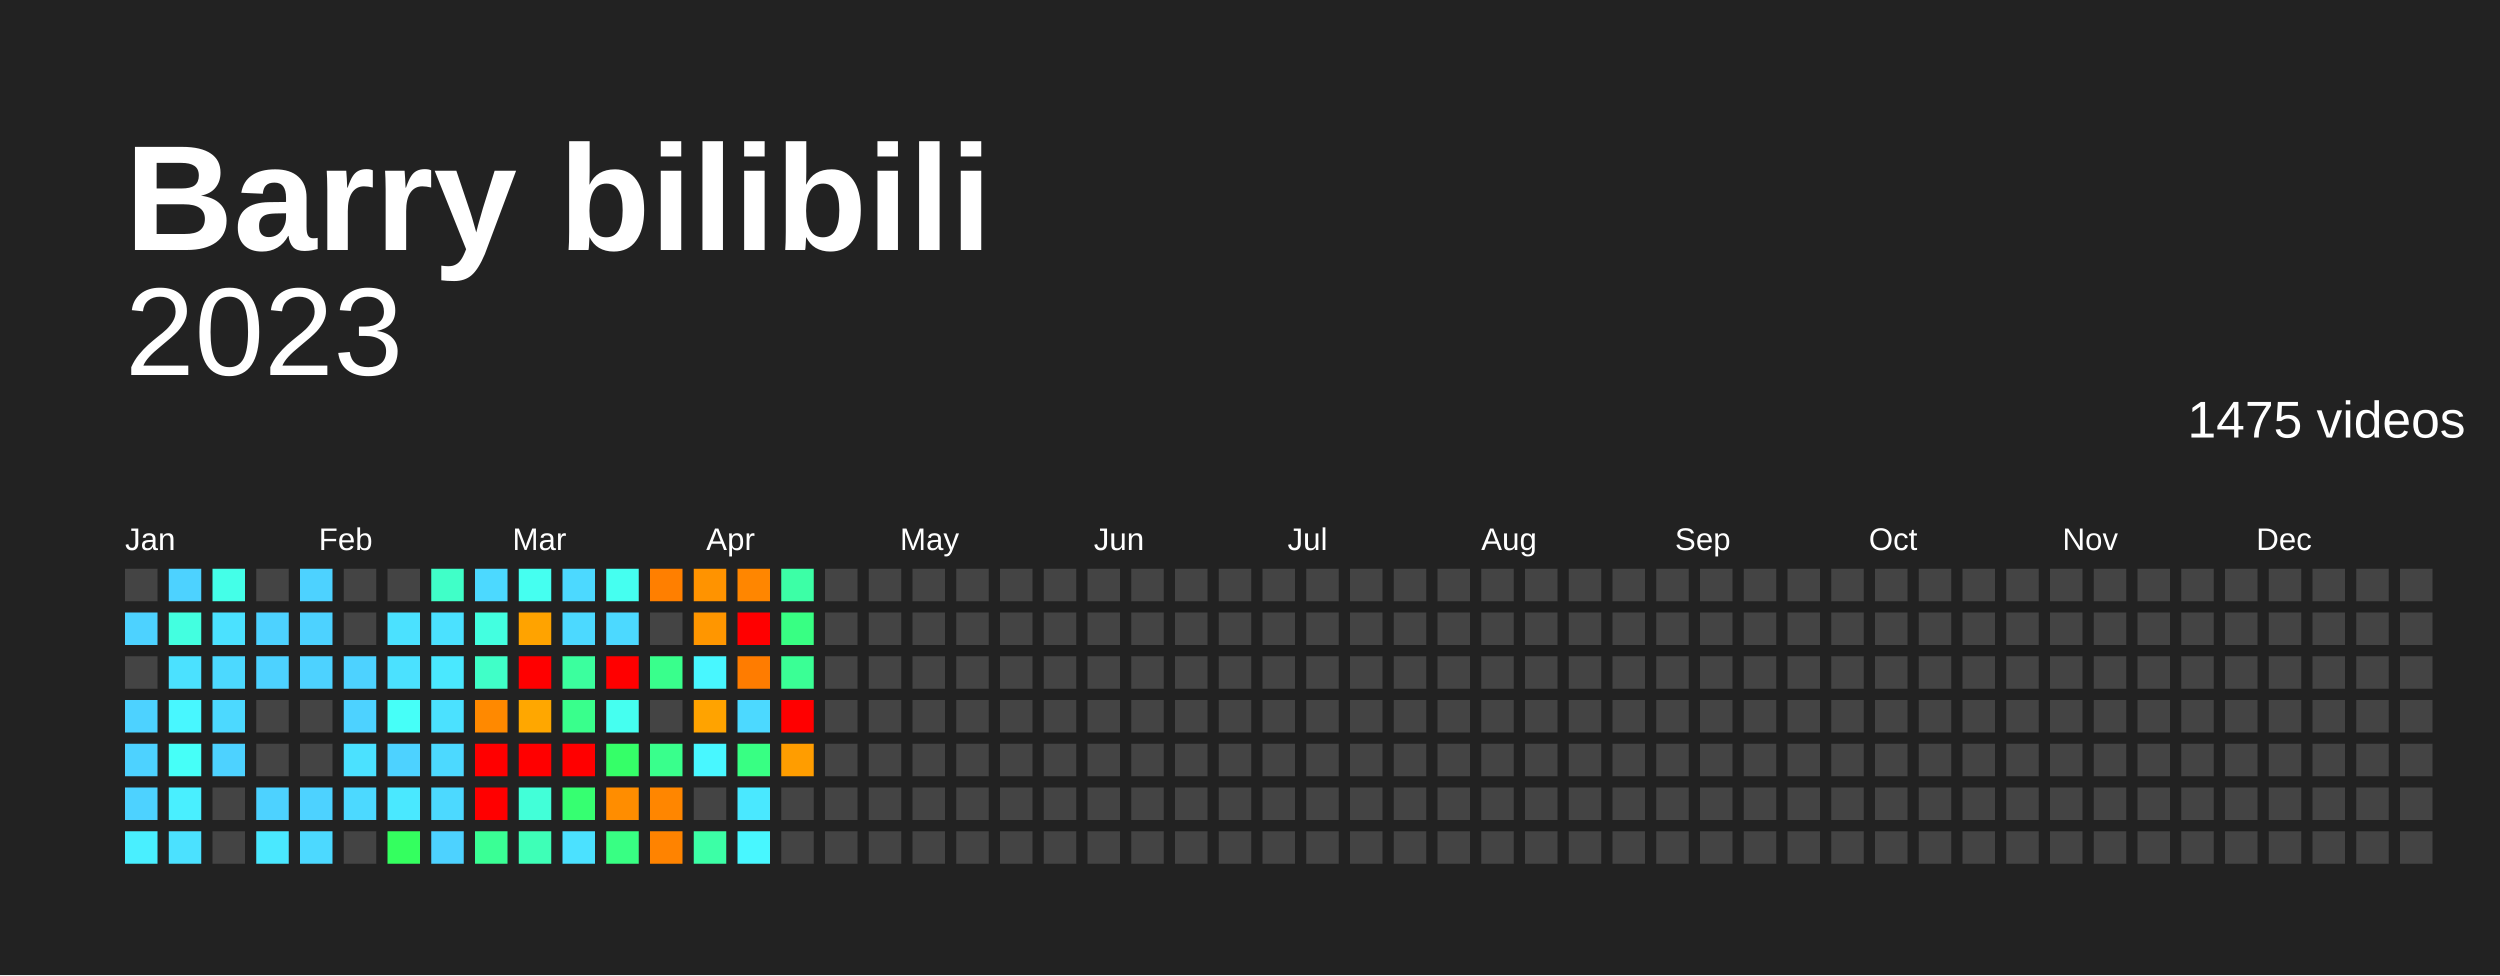
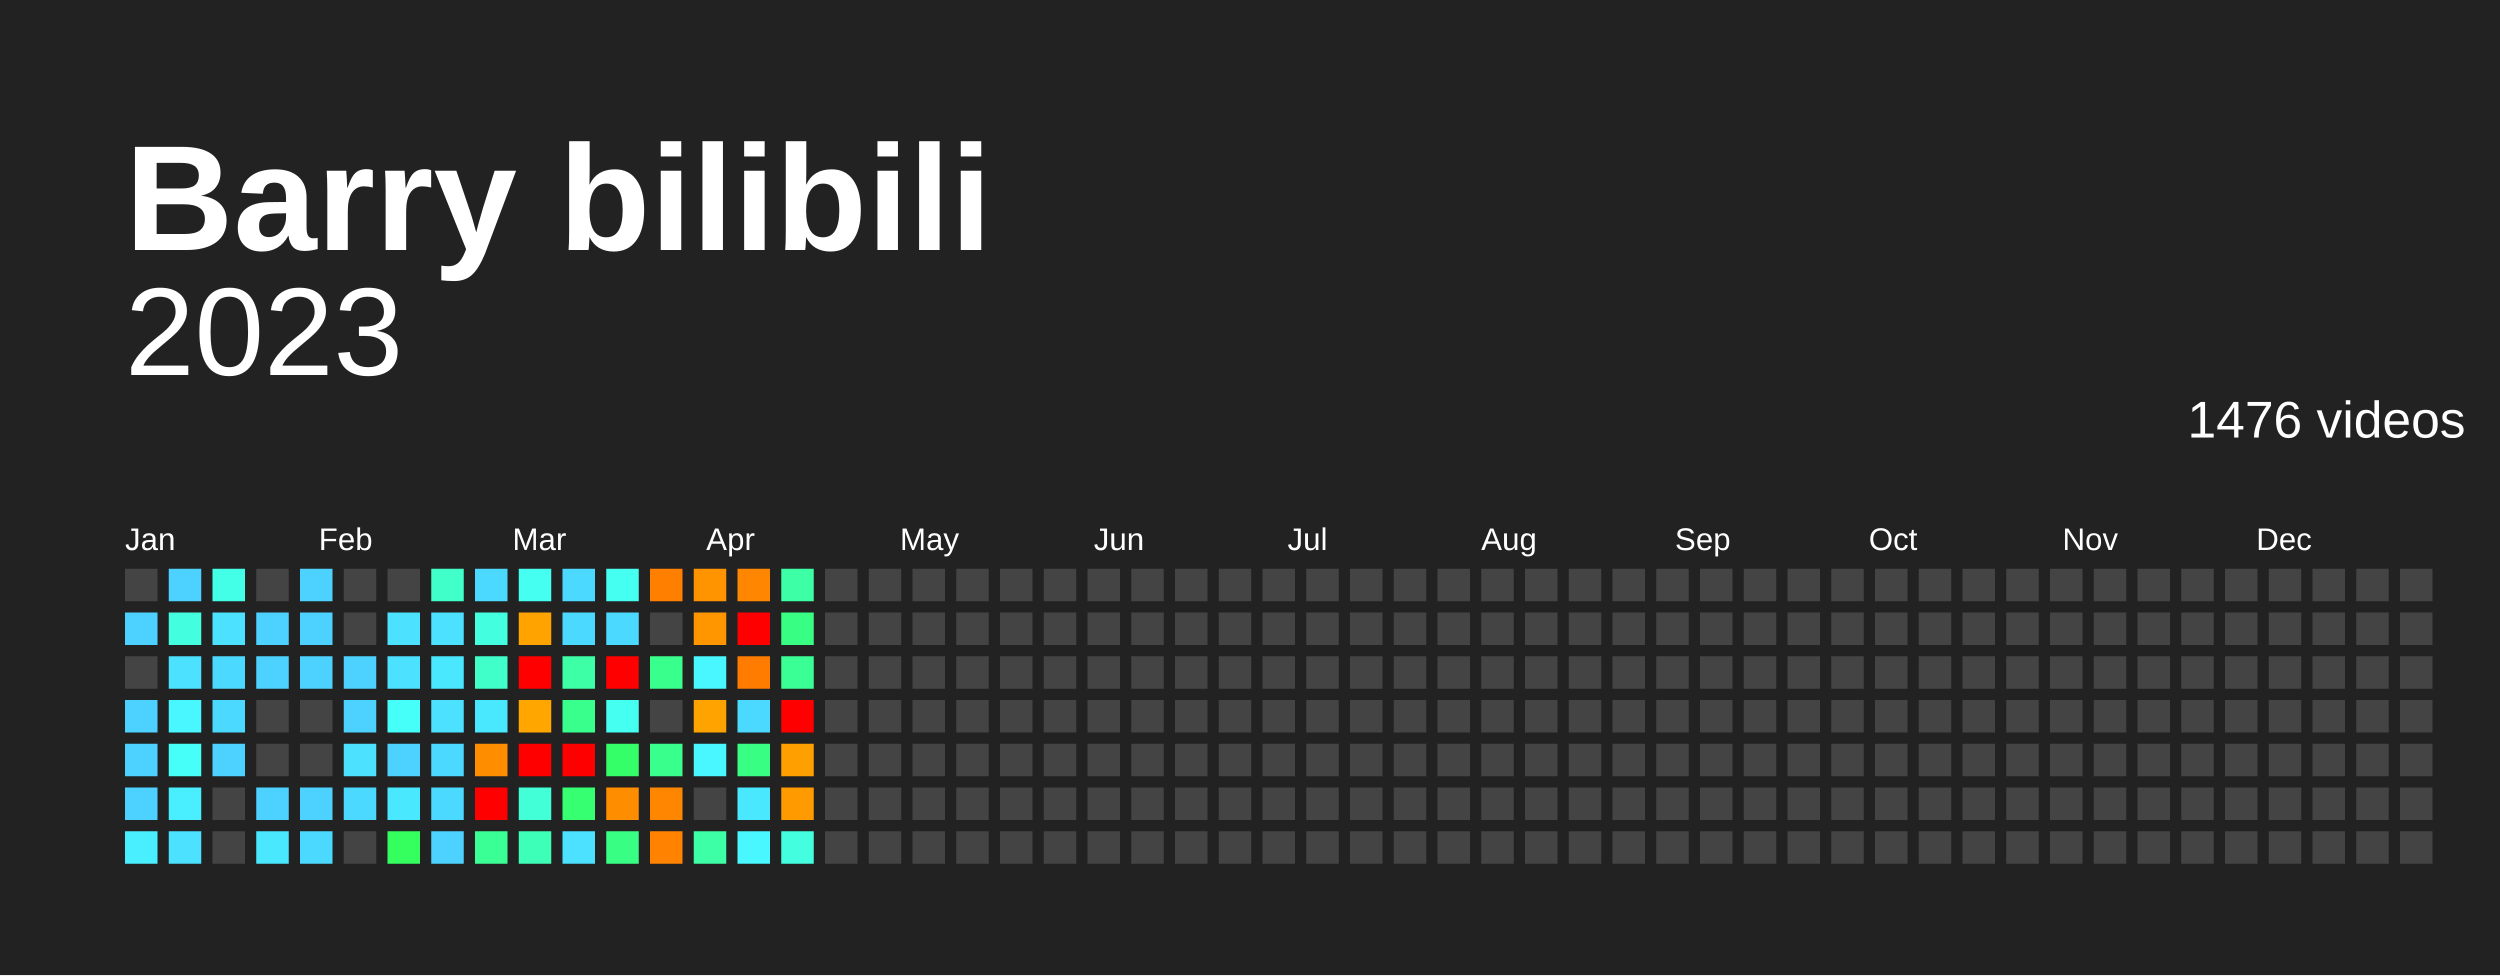
<svg xmlns="http://www.w3.org/2000/svg" baseProfile="full" height="78mm" version="1.1" viewBox="0,0,200,78" width="200mm">
  <defs />
  <rect fill="#222222" height="78" width="200" x="0" y="0" />
  <text fill="#FFFFFF" style="font-size:12px; font-family:Arial; font-weight:bold;" x="10" y="20">Barry bilibili</text>
  <text alignment-baseline="hanging" fill="#FFFFFF" style="font-size:10.0px; font-family:Arial;" x="10" y="30">2023</text>
-   <text alignment-baseline="hanging" fill="#FFFFFF" style="font-size:4.125px; font-family:Arial;" x="175" y="35">1475 videos</text>
+   <text alignment-baseline="hanging" fill="#FFFFFF" style="font-size:4.125px; font-family:Arial;" x="175" y="35">1476 videos</text>
  <text fill="#FFFFFF" style="font-size:2.5px; font-family:Arial" x="10.0" y="44">Jan</text>
  <text fill="#FFFFFF" style="font-size:2.5px; font-family:Arial" x="25.5" y="44">Feb</text>
  <text fill="#FFFFFF" style="font-size:2.5px; font-family:Arial" x="41.0" y="44">Mar</text>
  <text fill="#FFFFFF" style="font-size:2.5px; font-family:Arial" x="56.5" y="44">Apr</text>
  <text fill="#FFFFFF" style="font-size:2.5px; font-family:Arial" x="72.0" y="44">May</text>
  <text fill="#FFFFFF" style="font-size:2.5px; font-family:Arial" x="87.5" y="44">Jun</text>
  <text fill="#FFFFFF" style="font-size:2.5px; font-family:Arial" x="103.0" y="44">Jul</text>
  <text fill="#FFFFFF" style="font-size:2.5px; font-family:Arial" x="118.5" y="44">Aug</text>
  <text fill="#FFFFFF" style="font-size:2.5px; font-family:Arial" x="134.0" y="44">Sep</text>
  <text fill="#FFFFFF" style="font-size:2.5px; font-family:Arial" x="149.5" y="44">Oct</text>
  <text fill="#FFFFFF" style="font-size:2.5px; font-family:Arial" x="165.0" y="44">Nov</text>
  <text fill="#FFFFFF" style="font-size:2.5px; font-family:Arial" x="180.5" y="44">Dec</text>
  <rect fill="#444444" height="2.6" width="2.6" x="10.0" y="45.5" />
  <rect fill="#4dd2ff" height="2.6" width="2.6" x="10.0" y="49.0" />
  <rect fill="#444444" height="2.6" width="2.6" x="10.0" y="52.5" />
  <rect fill="#4dd2ff" height="2.6" width="2.6" x="10.0" y="56.0" />
  <rect fill="#4dd2ff" height="2.6" width="2.6" x="10.0" y="59.5" />
  <rect fill="#4dd2ff" height="2.6" width="2.6" x="10.0" y="63.0" />
  <rect fill="#49efff" height="2.6" width="2.6" x="10.0" y="66.5" />
  <rect fill="#4dd2ff" height="2.6" width="2.6" x="13.5" y="45.5" />
  <rect fill="#43ffe0" height="2.6" width="2.6" x="13.5" y="49.0" />
  <rect fill="#4be1ff" height="2.6" width="2.6" x="13.5" y="52.5" />
  <rect fill="#48f7ff" height="2.6" width="2.6" x="13.5" y="56.0" />
  <rect fill="#46fff8" height="2.6" width="2.6" x="13.5" y="59.5" />
  <rect fill="#49efff" height="2.6" width="2.6" x="13.5" y="63.0" />
  <rect fill="#4be1ff" height="2.6" width="2.6" x="13.5" y="66.5" />
  <rect fill="#44ffe8" height="2.6" width="2.6" x="17.0" y="45.5" />
  <rect fill="#4be1ff" height="2.6" width="2.6" x="17.0" y="49.0" />
  <rect fill="#4cd9ff" height="2.6" width="2.6" x="17.0" y="52.5" />
  <rect fill="#4cd9ff" height="2.6" width="2.6" x="17.0" y="56.0" />
  <rect fill="#4dd2ff" height="2.6" width="2.6" x="17.0" y="59.5" />
  <rect fill="#444444" height="2.6" width="2.6" x="17.0" y="63.0" />
  <rect fill="#444444" height="2.6" width="2.6" x="17.0" y="66.5" />
  <rect fill="#444444" height="2.6" width="2.6" x="20.5" y="45.5" />
  <rect fill="#4dd2ff" height="2.6" width="2.6" x="20.5" y="49.0" />
  <rect fill="#4dd2ff" height="2.6" width="2.6" x="20.5" y="52.5" />
  <rect fill="#444444" height="2.6" width="2.6" x="20.5" y="56.0" />
  <rect fill="#444444" height="2.6" width="2.6" x="20.5" y="59.5" />
  <rect fill="#4dd2ff" height="2.6" width="2.6" x="20.5" y="63.0" />
  <rect fill="#4ae8ff" height="2.6" width="2.6" x="20.5" y="66.5" />
  <rect fill="#4dd2ff" height="2.6" width="2.6" x="24.0" y="45.5" />
  <rect fill="#4dd2ff" height="2.6" width="2.6" x="24.0" y="49.0" />
  <rect fill="#4dd2ff" height="2.6" width="2.6" x="24.0" y="52.5" />
  <rect fill="#444444" height="2.6" width="2.6" x="24.0" y="56.0" />
  <rect fill="#444444" height="2.6" width="2.6" x="24.0" y="59.5" />
  <rect fill="#4dd2ff" height="2.6" width="2.6" x="24.0" y="63.0" />
  <rect fill="#4cd9ff" height="2.6" width="2.6" x="24.0" y="66.5" />
  <rect fill="#444444" height="2.6" width="2.6" x="27.5" y="45.5" />
  <rect fill="#444444" height="2.6" width="2.6" x="27.5" y="49.0" />
  <rect fill="#4dd2ff" height="2.6" width="2.6" x="27.5" y="52.5" />
  <rect fill="#4dd2ff" height="2.6" width="2.6" x="27.5" y="56.0" />
  <rect fill="#4be1ff" height="2.6" width="2.6" x="27.5" y="59.5" />
  <rect fill="#4cd9ff" height="2.6" width="2.6" x="27.5" y="63.0" />
  <rect fill="#444444" height="2.6" width="2.6" x="27.5" y="66.5" />
  <rect fill="#444444" height="2.6" width="2.6" x="31.0" y="45.5" />
  <rect fill="#4be1ff" height="2.6" width="2.6" x="31.0" y="49.0" />
  <rect fill="#4be1ff" height="2.6" width="2.6" x="31.0" y="52.5" />
  <rect fill="#46fff8" height="2.6" width="2.6" x="31.0" y="56.0" />
  <rect fill="#4dd2ff" height="2.6" width="2.6" x="31.0" y="59.5" />
  <rect fill="#4ae8ff" height="2.6" width="2.6" x="31.0" y="63.0" />
  <rect fill="#34ff5f" height="2.6" width="2.6" x="31.0" y="66.5" />
  <rect fill="#40ffc8" height="2.6" width="2.6" x="34.5" y="45.5" />
  <rect fill="#4be1ff" height="2.6" width="2.6" x="34.5" y="49.0" />
  <rect fill="#4ae8ff" height="2.6" width="2.6" x="34.5" y="52.5" />
  <rect fill="#4be1ff" height="2.6" width="2.6" x="34.5" y="56.0" />
  <rect fill="#4cd9ff" height="2.6" width="2.6" x="34.5" y="59.5" />
  <rect fill="#4cd9ff" height="2.6" width="2.6" x="34.5" y="63.0" />
  <rect fill="#4dd2ff" height="2.6" width="2.6" x="34.5" y="66.5" />
  <rect fill="#4cd9ff" height="2.6" width="2.6" x="38.0" y="45.5" />
  <rect fill="#43ffe0" height="2.6" width="2.6" x="38.0" y="49.0" />
  <rect fill="#40ffc8" height="2.6" width="2.6" x="38.0" y="52.5" />
-   <rect fill="#ff8900" height="2.6" width="2.6" x="38.0" y="56.0" />
-   <rect fill="red" height="2.6" width="2.6" x="38.0" y="59.5" />
+   <rect fill="#4ae8ff" height="2.6" width="2.6" x="38.0" y="56.0" />
+   <rect fill="#ff8d00" height="2.6" width="2.6" x="38.0" y="59.5" />
  <rect fill="red" height="2.6" width="2.6" x="38.0" y="63.0" />
  <rect fill="#3aff95" height="2.6" width="2.6" x="38.0" y="66.5" />
  <rect fill="#45fff0" height="2.6" width="2.6" x="41.5" y="45.5" />
  <rect fill="#ffa300" height="2.6" width="2.6" x="41.5" y="49.0" />
  <rect fill="red" height="2.6" width="2.6" x="41.5" y="52.5" />
  <rect fill="#ffa700" height="2.6" width="2.6" x="41.5" y="56.0" />
  <rect fill="red" height="2.6" width="2.6" x="41.5" y="59.5" />
  <rect fill="#42ffd8" height="2.6" width="2.6" x="41.5" y="63.0" />
  <rect fill="#3effb7" height="2.6" width="2.6" x="41.5" y="66.5" />
  <rect fill="#4cd9ff" height="2.6" width="2.6" x="45.0" y="45.5" />
  <rect fill="#4cd9ff" height="2.6" width="2.6" x="45.0" y="49.0" />
-   <rect fill="#3bff9e" height="2.6" width="2.6" x="45.0" y="52.5" />
+   <rect fill="#3cffa6" height="2.6" width="2.6" x="45.0" y="52.5" />
  <rect fill="#39ff8c" height="2.6" width="2.6" x="45.0" y="56.0" />
  <rect fill="red" height="2.6" width="2.6" x="45.0" y="59.5" />
  <rect fill="#36ff71" height="2.6" width="2.6" x="45.0" y="63.0" />
  <rect fill="#4be1ff" height="2.6" width="2.6" x="45.0" y="66.5" />
  <rect fill="#45fff0" height="2.6" width="2.6" x="48.5" y="45.5" />
  <rect fill="#4cd9ff" height="2.6" width="2.6" x="48.5" y="49.0" />
  <rect fill="red" height="2.6" width="2.6" x="48.5" y="52.5" />
  <rect fill="#45fff0" height="2.6" width="2.6" x="48.5" y="56.0" />
  <rect fill="#35ff68" height="2.6" width="2.6" x="48.5" y="59.5" />
  <rect fill="#ff8d00" height="2.6" width="2.6" x="48.5" y="63.0" />
  <rect fill="#38ff83" height="2.6" width="2.6" x="48.5" y="66.5" />
  <rect fill="#ff7f00" height="2.6" width="2.6" x="52.0" y="45.5" />
  <rect fill="#444444" height="2.6" width="2.6" x="52.0" y="49.0" />
  <rect fill="#39ff8c" height="2.6" width="2.6" x="52.0" y="52.5" />
  <rect fill="#444444" height="2.6" width="2.6" x="52.0" y="56.0" />
  <rect fill="#39ff8c" height="2.6" width="2.6" x="52.0" y="59.5" />
  <rect fill="#ff8600" height="2.6" width="2.6" x="52.0" y="63.0" />
  <rect fill="#ff8300" height="2.6" width="2.6" x="52.0" y="66.5" />
  <rect fill="#ff9300" height="2.6" width="2.6" x="55.5" y="45.5" />
  <rect fill="#ff9600" height="2.6" width="2.6" x="55.5" y="49.0" />
  <rect fill="#48f7ff" height="2.6" width="2.6" x="55.5" y="52.5" />
  <rect fill="#ffa300" height="2.6" width="2.6" x="55.5" y="56.0" />
  <rect fill="#48f7ff" height="2.6" width="2.6" x="55.5" y="59.5" />
  <rect fill="#444444" height="2.6" width="2.6" x="55.5" y="63.0" />
  <rect fill="#3cffa6" height="2.6" width="2.6" x="55.5" y="66.5" />
  <rect fill="#ff8600" height="2.6" width="2.6" x="59.0" y="45.5" />
  <rect fill="red" height="2.6" width="2.6" x="59.0" y="49.0" />
  <rect fill="#ff7c00" height="2.6" width="2.6" x="59.0" y="52.5" />
  <rect fill="#4cd9ff" height="2.6" width="2.6" x="59.0" y="56.0" />
  <rect fill="#38ff83" height="2.6" width="2.6" x="59.0" y="59.5" />
  <rect fill="#4ae8ff" height="2.6" width="2.6" x="59.0" y="63.0" />
  <rect fill="#48f7ff" height="2.6" width="2.6" x="59.0" y="66.5" />
  <rect fill="#3cffa6" height="2.6" width="2.6" x="62.5" y="45.5" />
  <rect fill="#38ff83" height="2.6" width="2.6" x="62.5" y="49.0" />
  <rect fill="#3aff95" height="2.6" width="2.6" x="62.5" y="52.5" />
  <rect fill="red" height="2.6" width="2.6" x="62.5" y="56.0" />
-   <rect fill="#ff9d00" height="2.6" width="2.6" x="62.5" y="59.5" />
-   <rect fill="#444444" height="2.6" width="2.6" x="62.5" y="63.0" />
-   <rect fill="#444444" height="2.6" width="2.6" x="62.5" y="66.5" />
+   <rect fill="#ffa000" height="2.6" width="2.6" x="62.5" y="59.5" />
+   <rect fill="#ff9a00" height="2.6" width="2.6" x="62.5" y="63.0" />
+   <rect fill="#43ffe0" height="2.6" width="2.6" x="62.5" y="66.5" />
  <rect fill="#444444" height="2.6" width="2.6" x="66.0" y="45.5" />
  <rect fill="#444444" height="2.6" width="2.6" x="66.0" y="49.0" />
  <rect fill="#444444" height="2.6" width="2.6" x="66.0" y="52.5" />
  <rect fill="#444444" height="2.6" width="2.6" x="66.0" y="56.0" />
  <rect fill="#444444" height="2.6" width="2.6" x="66.0" y="59.5" />
  <rect fill="#444444" height="2.6" width="2.6" x="66.0" y="63.0" />
  <rect fill="#444444" height="2.6" width="2.6" x="66.0" y="66.5" />
  <rect fill="#444444" height="2.6" width="2.6" x="69.5" y="45.5" />
  <rect fill="#444444" height="2.6" width="2.6" x="69.5" y="49.0" />
  <rect fill="#444444" height="2.6" width="2.6" x="69.5" y="52.5" />
  <rect fill="#444444" height="2.6" width="2.6" x="69.5" y="56.0" />
  <rect fill="#444444" height="2.6" width="2.6" x="69.5" y="59.5" />
  <rect fill="#444444" height="2.6" width="2.6" x="69.5" y="63.0" />
  <rect fill="#444444" height="2.6" width="2.6" x="69.5" y="66.5" />
  <rect fill="#444444" height="2.6" width="2.6" x="73.0" y="45.5" />
  <rect fill="#444444" height="2.6" width="2.6" x="73.0" y="49.0" />
  <rect fill="#444444" height="2.6" width="2.6" x="73.0" y="52.5" />
  <rect fill="#444444" height="2.6" width="2.6" x="73.0" y="56.0" />
  <rect fill="#444444" height="2.6" width="2.6" x="73.0" y="59.5" />
  <rect fill="#444444" height="2.6" width="2.6" x="73.0" y="63.0" />
  <rect fill="#444444" height="2.6" width="2.6" x="73.0" y="66.5" />
  <rect fill="#444444" height="2.6" width="2.6" x="76.5" y="45.5" />
  <rect fill="#444444" height="2.6" width="2.6" x="76.5" y="49.0" />
  <rect fill="#444444" height="2.6" width="2.6" x="76.5" y="52.5" />
  <rect fill="#444444" height="2.6" width="2.6" x="76.5" y="56.0" />
  <rect fill="#444444" height="2.6" width="2.6" x="76.5" y="59.5" />
  <rect fill="#444444" height="2.6" width="2.6" x="76.5" y="63.0" />
  <rect fill="#444444" height="2.6" width="2.6" x="76.5" y="66.5" />
  <rect fill="#444444" height="2.6" width="2.6" x="80.0" y="45.5" />
  <rect fill="#444444" height="2.6" width="2.6" x="80.0" y="49.0" />
  <rect fill="#444444" height="2.6" width="2.6" x="80.0" y="52.5" />
  <rect fill="#444444" height="2.6" width="2.6" x="80.0" y="56.0" />
  <rect fill="#444444" height="2.6" width="2.6" x="80.0" y="59.5" />
  <rect fill="#444444" height="2.6" width="2.6" x="80.0" y="63.0" />
  <rect fill="#444444" height="2.6" width="2.6" x="80.0" y="66.5" />
  <rect fill="#444444" height="2.6" width="2.6" x="83.5" y="45.5" />
  <rect fill="#444444" height="2.6" width="2.6" x="83.5" y="49.0" />
  <rect fill="#444444" height="2.6" width="2.6" x="83.5" y="52.5" />
  <rect fill="#444444" height="2.6" width="2.6" x="83.5" y="56.0" />
  <rect fill="#444444" height="2.6" width="2.6" x="83.5" y="59.5" />
  <rect fill="#444444" height="2.6" width="2.6" x="83.5" y="63.0" />
  <rect fill="#444444" height="2.6" width="2.6" x="83.5" y="66.5" />
  <rect fill="#444444" height="2.6" width="2.6" x="87.0" y="45.5" />
  <rect fill="#444444" height="2.6" width="2.6" x="87.0" y="49.0" />
  <rect fill="#444444" height="2.6" width="2.6" x="87.0" y="52.5" />
  <rect fill="#444444" height="2.6" width="2.6" x="87.0" y="56.0" />
  <rect fill="#444444" height="2.6" width="2.6" x="87.0" y="59.5" />
  <rect fill="#444444" height="2.6" width="2.6" x="87.0" y="63.0" />
  <rect fill="#444444" height="2.6" width="2.6" x="87.0" y="66.5" />
  <rect fill="#444444" height="2.6" width="2.6" x="90.5" y="45.5" />
  <rect fill="#444444" height="2.6" width="2.6" x="90.5" y="49.0" />
  <rect fill="#444444" height="2.6" width="2.6" x="90.5" y="52.5" />
  <rect fill="#444444" height="2.6" width="2.6" x="90.5" y="56.0" />
  <rect fill="#444444" height="2.6" width="2.6" x="90.5" y="59.5" />
  <rect fill="#444444" height="2.6" width="2.6" x="90.5" y="63.0" />
  <rect fill="#444444" height="2.6" width="2.6" x="90.5" y="66.5" />
  <rect fill="#444444" height="2.6" width="2.6" x="94.0" y="45.5" />
  <rect fill="#444444" height="2.6" width="2.6" x="94.0" y="49.0" />
  <rect fill="#444444" height="2.6" width="2.6" x="94.0" y="52.5" />
  <rect fill="#444444" height="2.6" width="2.6" x="94.0" y="56.0" />
  <rect fill="#444444" height="2.6" width="2.6" x="94.0" y="59.5" />
  <rect fill="#444444" height="2.6" width="2.6" x="94.0" y="63.0" />
  <rect fill="#444444" height="2.6" width="2.6" x="94.0" y="66.5" />
  <rect fill="#444444" height="2.6" width="2.6" x="97.5" y="45.5" />
  <rect fill="#444444" height="2.6" width="2.6" x="97.5" y="49.0" />
  <rect fill="#444444" height="2.6" width="2.6" x="97.5" y="52.5" />
  <rect fill="#444444" height="2.6" width="2.6" x="97.5" y="56.0" />
  <rect fill="#444444" height="2.6" width="2.6" x="97.5" y="59.5" />
  <rect fill="#444444" height="2.6" width="2.6" x="97.5" y="63.0" />
  <rect fill="#444444" height="2.6" width="2.6" x="97.5" y="66.5" />
  <rect fill="#444444" height="2.6" width="2.6" x="101.0" y="45.5" />
  <rect fill="#444444" height="2.6" width="2.6" x="101.0" y="49.0" />
  <rect fill="#444444" height="2.6" width="2.6" x="101.0" y="52.5" />
  <rect fill="#444444" height="2.6" width="2.6" x="101.0" y="56.0" />
  <rect fill="#444444" height="2.6" width="2.6" x="101.0" y="59.5" />
  <rect fill="#444444" height="2.6" width="2.6" x="101.0" y="63.0" />
  <rect fill="#444444" height="2.6" width="2.6" x="101.0" y="66.5" />
  <rect fill="#444444" height="2.6" width="2.6" x="104.5" y="45.5" />
  <rect fill="#444444" height="2.6" width="2.6" x="104.5" y="49.0" />
  <rect fill="#444444" height="2.6" width="2.6" x="104.5" y="52.5" />
  <rect fill="#444444" height="2.6" width="2.6" x="104.5" y="56.0" />
  <rect fill="#444444" height="2.6" width="2.6" x="104.5" y="59.5" />
  <rect fill="#444444" height="2.6" width="2.6" x="104.5" y="63.0" />
  <rect fill="#444444" height="2.6" width="2.6" x="104.5" y="66.5" />
  <rect fill="#444444" height="2.6" width="2.6" x="108.0" y="45.5" />
  <rect fill="#444444" height="2.6" width="2.6" x="108.0" y="49.0" />
  <rect fill="#444444" height="2.6" width="2.6" x="108.0" y="52.5" />
  <rect fill="#444444" height="2.6" width="2.6" x="108.0" y="56.0" />
  <rect fill="#444444" height="2.6" width="2.6" x="108.0" y="59.5" />
  <rect fill="#444444" height="2.6" width="2.6" x="108.0" y="63.0" />
  <rect fill="#444444" height="2.6" width="2.6" x="108.0" y="66.5" />
  <rect fill="#444444" height="2.6" width="2.6" x="111.5" y="45.5" />
  <rect fill="#444444" height="2.6" width="2.6" x="111.5" y="49.0" />
  <rect fill="#444444" height="2.6" width="2.6" x="111.5" y="52.5" />
  <rect fill="#444444" height="2.6" width="2.6" x="111.5" y="56.0" />
  <rect fill="#444444" height="2.6" width="2.6" x="111.5" y="59.5" />
  <rect fill="#444444" height="2.6" width="2.6" x="111.5" y="63.0" />
  <rect fill="#444444" height="2.6" width="2.6" x="111.5" y="66.5" />
  <rect fill="#444444" height="2.6" width="2.6" x="115.0" y="45.5" />
  <rect fill="#444444" height="2.6" width="2.6" x="115.0" y="49.0" />
  <rect fill="#444444" height="2.6" width="2.6" x="115.0" y="52.5" />
  <rect fill="#444444" height="2.6" width="2.6" x="115.0" y="56.0" />
  <rect fill="#444444" height="2.6" width="2.6" x="115.0" y="59.5" />
  <rect fill="#444444" height="2.6" width="2.6" x="115.0" y="63.0" />
  <rect fill="#444444" height="2.6" width="2.6" x="115.0" y="66.5" />
  <rect fill="#444444" height="2.6" width="2.6" x="118.5" y="45.5" />
  <rect fill="#444444" height="2.6" width="2.6" x="118.5" y="49.0" />
  <rect fill="#444444" height="2.6" width="2.6" x="118.5" y="52.5" />
  <rect fill="#444444" height="2.6" width="2.6" x="118.5" y="56.0" />
  <rect fill="#444444" height="2.6" width="2.6" x="118.5" y="59.5" />
  <rect fill="#444444" height="2.6" width="2.6" x="118.5" y="63.0" />
  <rect fill="#444444" height="2.6" width="2.6" x="118.5" y="66.5" />
  <rect fill="#444444" height="2.6" width="2.6" x="122.0" y="45.5" />
  <rect fill="#444444" height="2.6" width="2.6" x="122.0" y="49.0" />
  <rect fill="#444444" height="2.6" width="2.6" x="122.0" y="52.5" />
  <rect fill="#444444" height="2.6" width="2.6" x="122.0" y="56.0" />
  <rect fill="#444444" height="2.6" width="2.6" x="122.0" y="59.5" />
  <rect fill="#444444" height="2.6" width="2.6" x="122.0" y="63.0" />
  <rect fill="#444444" height="2.6" width="2.6" x="122.0" y="66.5" />
  <rect fill="#444444" height="2.6" width="2.6" x="125.5" y="45.5" />
  <rect fill="#444444" height="2.6" width="2.6" x="125.5" y="49.0" />
  <rect fill="#444444" height="2.6" width="2.6" x="125.5" y="52.5" />
  <rect fill="#444444" height="2.6" width="2.6" x="125.5" y="56.0" />
  <rect fill="#444444" height="2.6" width="2.6" x="125.5" y="59.5" />
  <rect fill="#444444" height="2.6" width="2.6" x="125.5" y="63.0" />
  <rect fill="#444444" height="2.6" width="2.6" x="125.5" y="66.5" />
  <rect fill="#444444" height="2.6" width="2.6" x="129.0" y="45.5" />
  <rect fill="#444444" height="2.6" width="2.6" x="129.0" y="49.0" />
  <rect fill="#444444" height="2.6" width="2.6" x="129.0" y="52.5" />
  <rect fill="#444444" height="2.6" width="2.6" x="129.0" y="56.0" />
  <rect fill="#444444" height="2.6" width="2.6" x="129.0" y="59.5" />
  <rect fill="#444444" height="2.6" width="2.6" x="129.0" y="63.0" />
  <rect fill="#444444" height="2.6" width="2.6" x="129.0" y="66.5" />
  <rect fill="#444444" height="2.6" width="2.6" x="132.5" y="45.5" />
  <rect fill="#444444" height="2.6" width="2.6" x="132.5" y="49.0" />
  <rect fill="#444444" height="2.6" width="2.6" x="132.5" y="52.5" />
  <rect fill="#444444" height="2.6" width="2.6" x="132.5" y="56.0" />
  <rect fill="#444444" height="2.6" width="2.6" x="132.5" y="59.5" />
  <rect fill="#444444" height="2.6" width="2.6" x="132.5" y="63.0" />
  <rect fill="#444444" height="2.6" width="2.6" x="132.5" y="66.5" />
  <rect fill="#444444" height="2.6" width="2.6" x="136.0" y="45.5" />
  <rect fill="#444444" height="2.6" width="2.6" x="136.0" y="49.0" />
  <rect fill="#444444" height="2.6" width="2.6" x="136.0" y="52.5" />
  <rect fill="#444444" height="2.6" width="2.6" x="136.0" y="56.0" />
  <rect fill="#444444" height="2.6" width="2.6" x="136.0" y="59.5" />
  <rect fill="#444444" height="2.6" width="2.6" x="136.0" y="63.0" />
  <rect fill="#444444" height="2.6" width="2.6" x="136.0" y="66.5" />
  <rect fill="#444444" height="2.6" width="2.6" x="139.5" y="45.5" />
  <rect fill="#444444" height="2.6" width="2.6" x="139.5" y="49.0" />
  <rect fill="#444444" height="2.6" width="2.6" x="139.5" y="52.5" />
  <rect fill="#444444" height="2.6" width="2.6" x="139.5" y="56.0" />
  <rect fill="#444444" height="2.6" width="2.6" x="139.5" y="59.5" />
  <rect fill="#444444" height="2.6" width="2.6" x="139.5" y="63.0" />
  <rect fill="#444444" height="2.6" width="2.6" x="139.5" y="66.5" />
  <rect fill="#444444" height="2.6" width="2.6" x="143.0" y="45.5" />
  <rect fill="#444444" height="2.6" width="2.6" x="143.0" y="49.0" />
  <rect fill="#444444" height="2.6" width="2.6" x="143.0" y="52.5" />
  <rect fill="#444444" height="2.6" width="2.6" x="143.0" y="56.0" />
  <rect fill="#444444" height="2.6" width="2.6" x="143.0" y="59.5" />
  <rect fill="#444444" height="2.6" width="2.6" x="143.0" y="63.0" />
  <rect fill="#444444" height="2.6" width="2.6" x="143.0" y="66.5" />
  <rect fill="#444444" height="2.6" width="2.6" x="146.5" y="45.5" />
  <rect fill="#444444" height="2.6" width="2.6" x="146.5" y="49.0" />
  <rect fill="#444444" height="2.6" width="2.6" x="146.5" y="52.5" />
  <rect fill="#444444" height="2.6" width="2.6" x="146.5" y="56.0" />
  <rect fill="#444444" height="2.6" width="2.6" x="146.5" y="59.5" />
  <rect fill="#444444" height="2.6" width="2.6" x="146.5" y="63.0" />
  <rect fill="#444444" height="2.6" width="2.6" x="146.5" y="66.5" />
  <rect fill="#444444" height="2.6" width="2.6" x="150.0" y="45.5" />
  <rect fill="#444444" height="2.6" width="2.6" x="150.0" y="49.0" />
  <rect fill="#444444" height="2.6" width="2.6" x="150.0" y="52.5" />
  <rect fill="#444444" height="2.6" width="2.6" x="150.0" y="56.0" />
  <rect fill="#444444" height="2.6" width="2.6" x="150.0" y="59.5" />
  <rect fill="#444444" height="2.6" width="2.6" x="150.0" y="63.0" />
  <rect fill="#444444" height="2.6" width="2.6" x="150.0" y="66.5" />
  <rect fill="#444444" height="2.6" width="2.6" x="153.5" y="45.5" />
  <rect fill="#444444" height="2.6" width="2.6" x="153.5" y="49.0" />
  <rect fill="#444444" height="2.6" width="2.6" x="153.5" y="52.5" />
  <rect fill="#444444" height="2.6" width="2.6" x="153.5" y="56.0" />
  <rect fill="#444444" height="2.6" width="2.6" x="153.5" y="59.5" />
  <rect fill="#444444" height="2.6" width="2.6" x="153.5" y="63.0" />
  <rect fill="#444444" height="2.6" width="2.6" x="153.5" y="66.5" />
  <rect fill="#444444" height="2.6" width="2.6" x="157.0" y="45.5" />
  <rect fill="#444444" height="2.6" width="2.6" x="157.0" y="49.0" />
  <rect fill="#444444" height="2.6" width="2.6" x="157.0" y="52.5" />
  <rect fill="#444444" height="2.6" width="2.6" x="157.0" y="56.0" />
  <rect fill="#444444" height="2.6" width="2.6" x="157.0" y="59.5" />
  <rect fill="#444444" height="2.6" width="2.6" x="157.0" y="63.0" />
  <rect fill="#444444" height="2.6" width="2.6" x="157.0" y="66.5" />
  <rect fill="#444444" height="2.6" width="2.6" x="160.5" y="45.5" />
  <rect fill="#444444" height="2.6" width="2.6" x="160.5" y="49.0" />
  <rect fill="#444444" height="2.6" width="2.6" x="160.5" y="52.5" />
  <rect fill="#444444" height="2.6" width="2.6" x="160.5" y="56.0" />
  <rect fill="#444444" height="2.6" width="2.6" x="160.5" y="59.5" />
  <rect fill="#444444" height="2.6" width="2.6" x="160.5" y="63.0" />
  <rect fill="#444444" height="2.6" width="2.6" x="160.5" y="66.5" />
  <rect fill="#444444" height="2.6" width="2.6" x="164.0" y="45.5" />
  <rect fill="#444444" height="2.6" width="2.6" x="164.0" y="49.0" />
  <rect fill="#444444" height="2.6" width="2.6" x="164.0" y="52.5" />
  <rect fill="#444444" height="2.6" width="2.6" x="164.0" y="56.0" />
  <rect fill="#444444" height="2.6" width="2.6" x="164.0" y="59.5" />
  <rect fill="#444444" height="2.6" width="2.6" x="164.0" y="63.0" />
  <rect fill="#444444" height="2.6" width="2.6" x="164.0" y="66.5" />
  <rect fill="#444444" height="2.6" width="2.6" x="167.5" y="45.5" />
  <rect fill="#444444" height="2.6" width="2.6" x="167.5" y="49.0" />
  <rect fill="#444444" height="2.6" width="2.6" x="167.5" y="52.5" />
  <rect fill="#444444" height="2.6" width="2.6" x="167.5" y="56.0" />
  <rect fill="#444444" height="2.6" width="2.6" x="167.5" y="59.5" />
  <rect fill="#444444" height="2.6" width="2.6" x="167.5" y="63.0" />
  <rect fill="#444444" height="2.6" width="2.6" x="167.5" y="66.5" />
  <rect fill="#444444" height="2.6" width="2.6" x="171.0" y="45.5" />
  <rect fill="#444444" height="2.6" width="2.6" x="171.0" y="49.0" />
  <rect fill="#444444" height="2.6" width="2.6" x="171.0" y="52.5" />
  <rect fill="#444444" height="2.6" width="2.6" x="171.0" y="56.0" />
  <rect fill="#444444" height="2.6" width="2.6" x="171.0" y="59.5" />
  <rect fill="#444444" height="2.6" width="2.6" x="171.0" y="63.0" />
  <rect fill="#444444" height="2.6" width="2.6" x="171.0" y="66.5" />
  <rect fill="#444444" height="2.6" width="2.6" x="174.5" y="45.5" />
  <rect fill="#444444" height="2.6" width="2.6" x="174.5" y="49.0" />
  <rect fill="#444444" height="2.6" width="2.6" x="174.5" y="52.5" />
  <rect fill="#444444" height="2.6" width="2.6" x="174.5" y="56.0" />
  <rect fill="#444444" height="2.6" width="2.6" x="174.5" y="59.5" />
  <rect fill="#444444" height="2.6" width="2.6" x="174.5" y="63.0" />
  <rect fill="#444444" height="2.6" width="2.6" x="174.5" y="66.5" />
  <rect fill="#444444" height="2.6" width="2.6" x="178.0" y="45.5" />
  <rect fill="#444444" height="2.6" width="2.6" x="178.0" y="49.0" />
  <rect fill="#444444" height="2.6" width="2.6" x="178.0" y="52.5" />
  <rect fill="#444444" height="2.6" width="2.6" x="178.0" y="56.0" />
  <rect fill="#444444" height="2.6" width="2.6" x="178.0" y="59.5" />
  <rect fill="#444444" height="2.6" width="2.6" x="178.0" y="63.0" />
  <rect fill="#444444" height="2.6" width="2.6" x="178.0" y="66.5" />
  <rect fill="#444444" height="2.6" width="2.6" x="181.5" y="45.5" />
  <rect fill="#444444" height="2.6" width="2.6" x="181.5" y="49.0" />
  <rect fill="#444444" height="2.6" width="2.6" x="181.5" y="52.5" />
  <rect fill="#444444" height="2.6" width="2.6" x="181.5" y="56.0" />
  <rect fill="#444444" height="2.6" width="2.6" x="181.5" y="59.5" />
  <rect fill="#444444" height="2.6" width="2.6" x="181.5" y="63.0" />
  <rect fill="#444444" height="2.6" width="2.6" x="181.5" y="66.5" />
  <rect fill="#444444" height="2.6" width="2.6" x="185.0" y="45.5" />
  <rect fill="#444444" height="2.6" width="2.6" x="185.0" y="49.0" />
  <rect fill="#444444" height="2.6" width="2.6" x="185.0" y="52.5" />
  <rect fill="#444444" height="2.6" width="2.6" x="185.0" y="56.0" />
  <rect fill="#444444" height="2.6" width="2.6" x="185.0" y="59.5" />
  <rect fill="#444444" height="2.6" width="2.6" x="185.0" y="63.0" />
  <rect fill="#444444" height="2.6" width="2.6" x="185.0" y="66.5" />
  <rect fill="#444444" height="2.6" width="2.6" x="188.5" y="45.5" />
  <rect fill="#444444" height="2.6" width="2.6" x="188.5" y="49.0" />
  <rect fill="#444444" height="2.6" width="2.6" x="188.5" y="52.5" />
  <rect fill="#444444" height="2.6" width="2.6" x="188.5" y="56.0" />
  <rect fill="#444444" height="2.6" width="2.6" x="188.5" y="59.5" />
  <rect fill="#444444" height="2.6" width="2.6" x="188.5" y="63.0" />
  <rect fill="#444444" height="2.6" width="2.6" x="188.5" y="66.5" />
  <rect fill="#444444" height="2.6" width="2.6" x="192.0" y="45.5" />
  <rect fill="#444444" height="2.6" width="2.6" x="192.0" y="49.0" />
  <rect fill="#444444" height="2.6" width="2.6" x="192.0" y="52.5" />
  <rect fill="#444444" height="2.6" width="2.6" x="192.0" y="56.0" />
  <rect fill="#444444" height="2.6" width="2.6" x="192.0" y="59.5" />
  <rect fill="#444444" height="2.6" width="2.6" x="192.0" y="63.0" />
  <rect fill="#444444" height="2.6" width="2.6" x="192.0" y="66.5" />
</svg>
